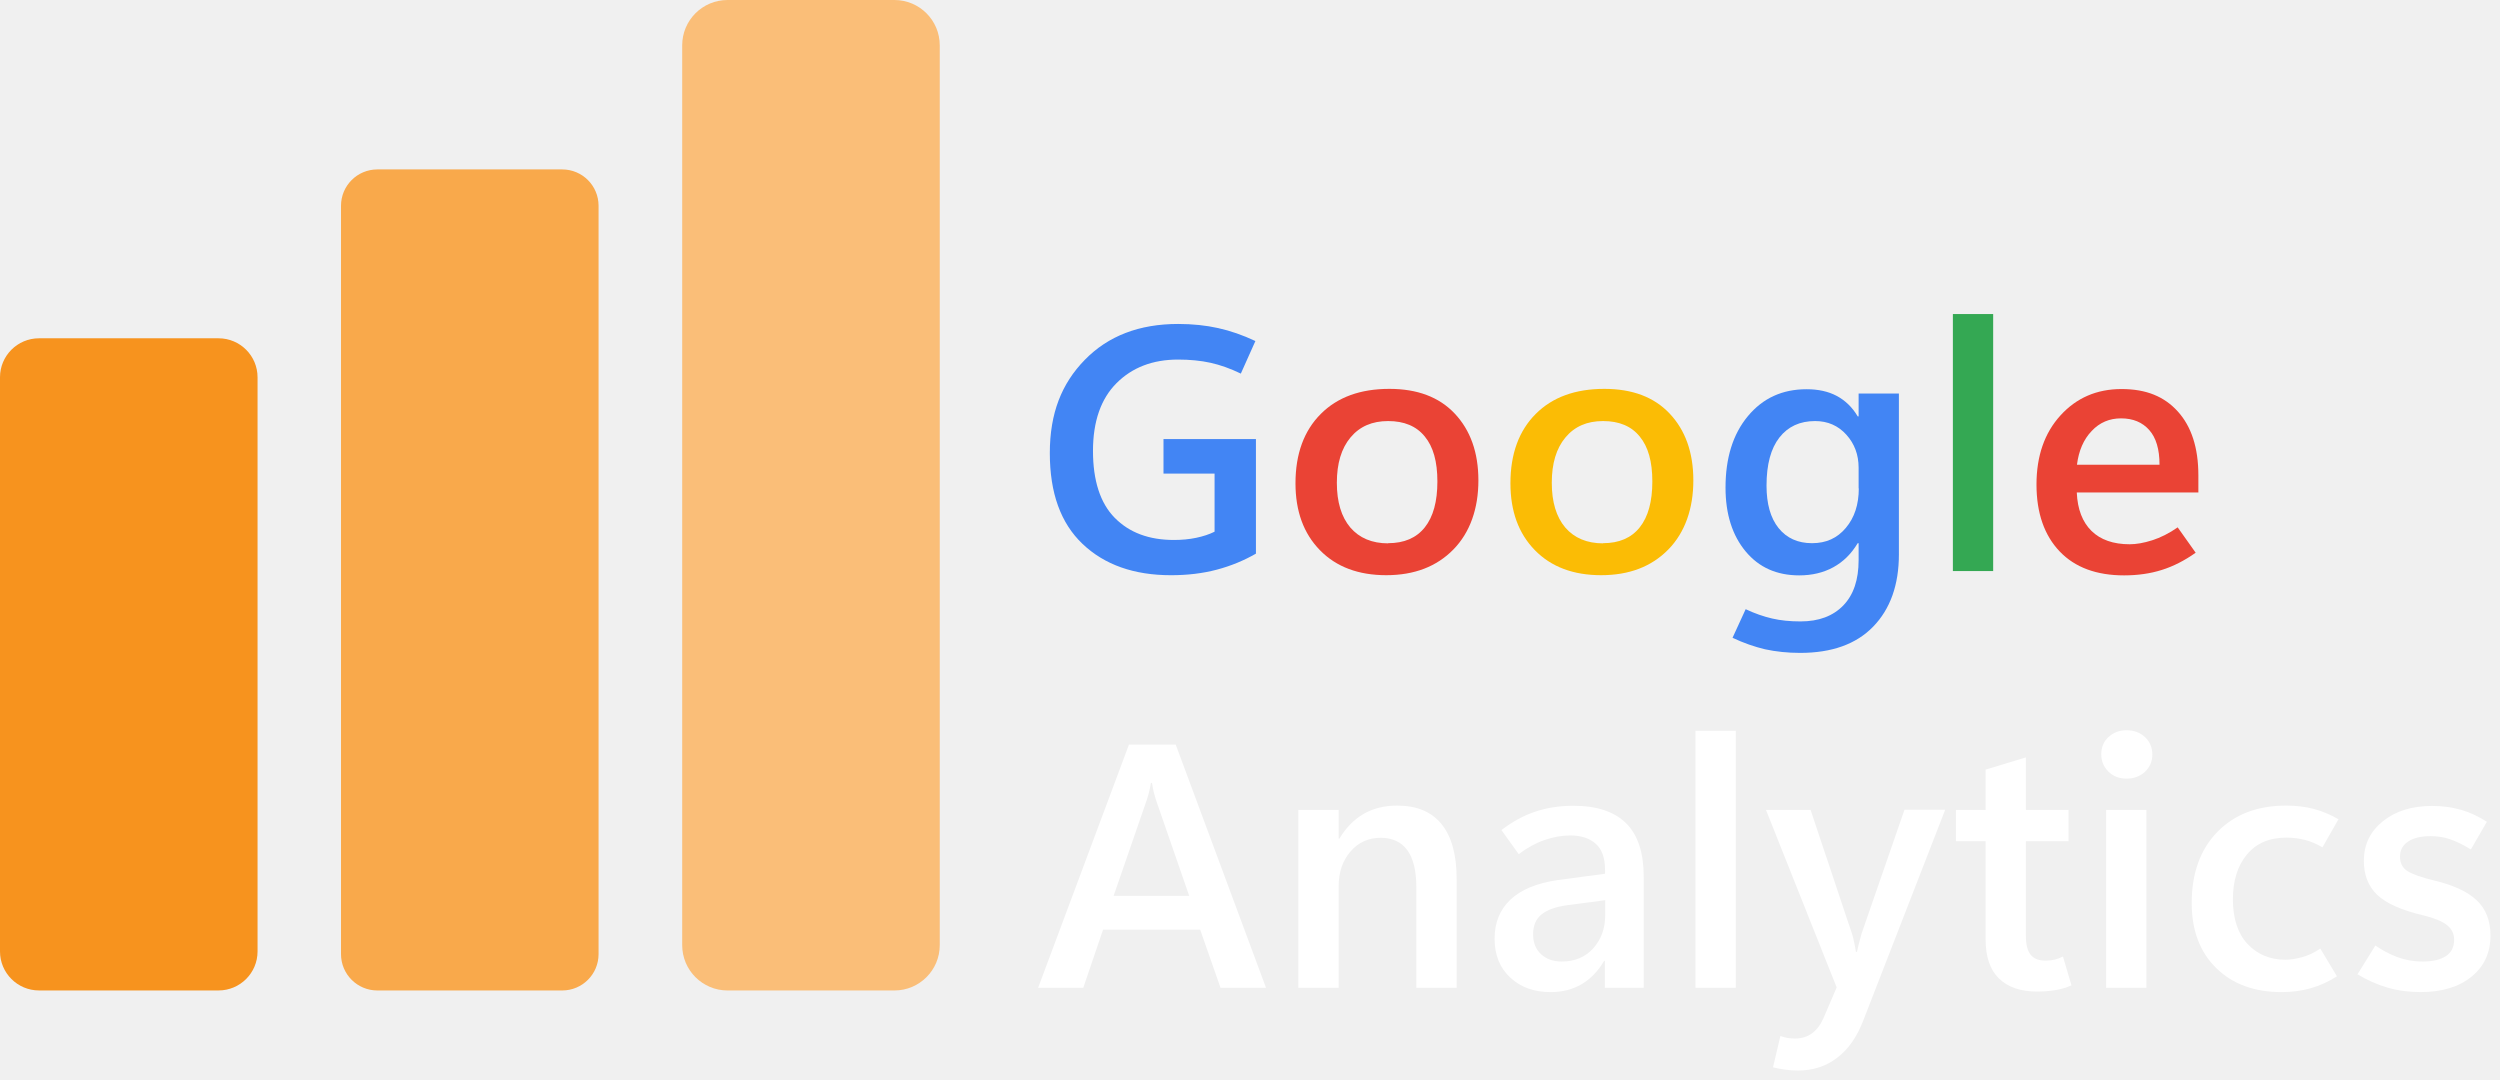
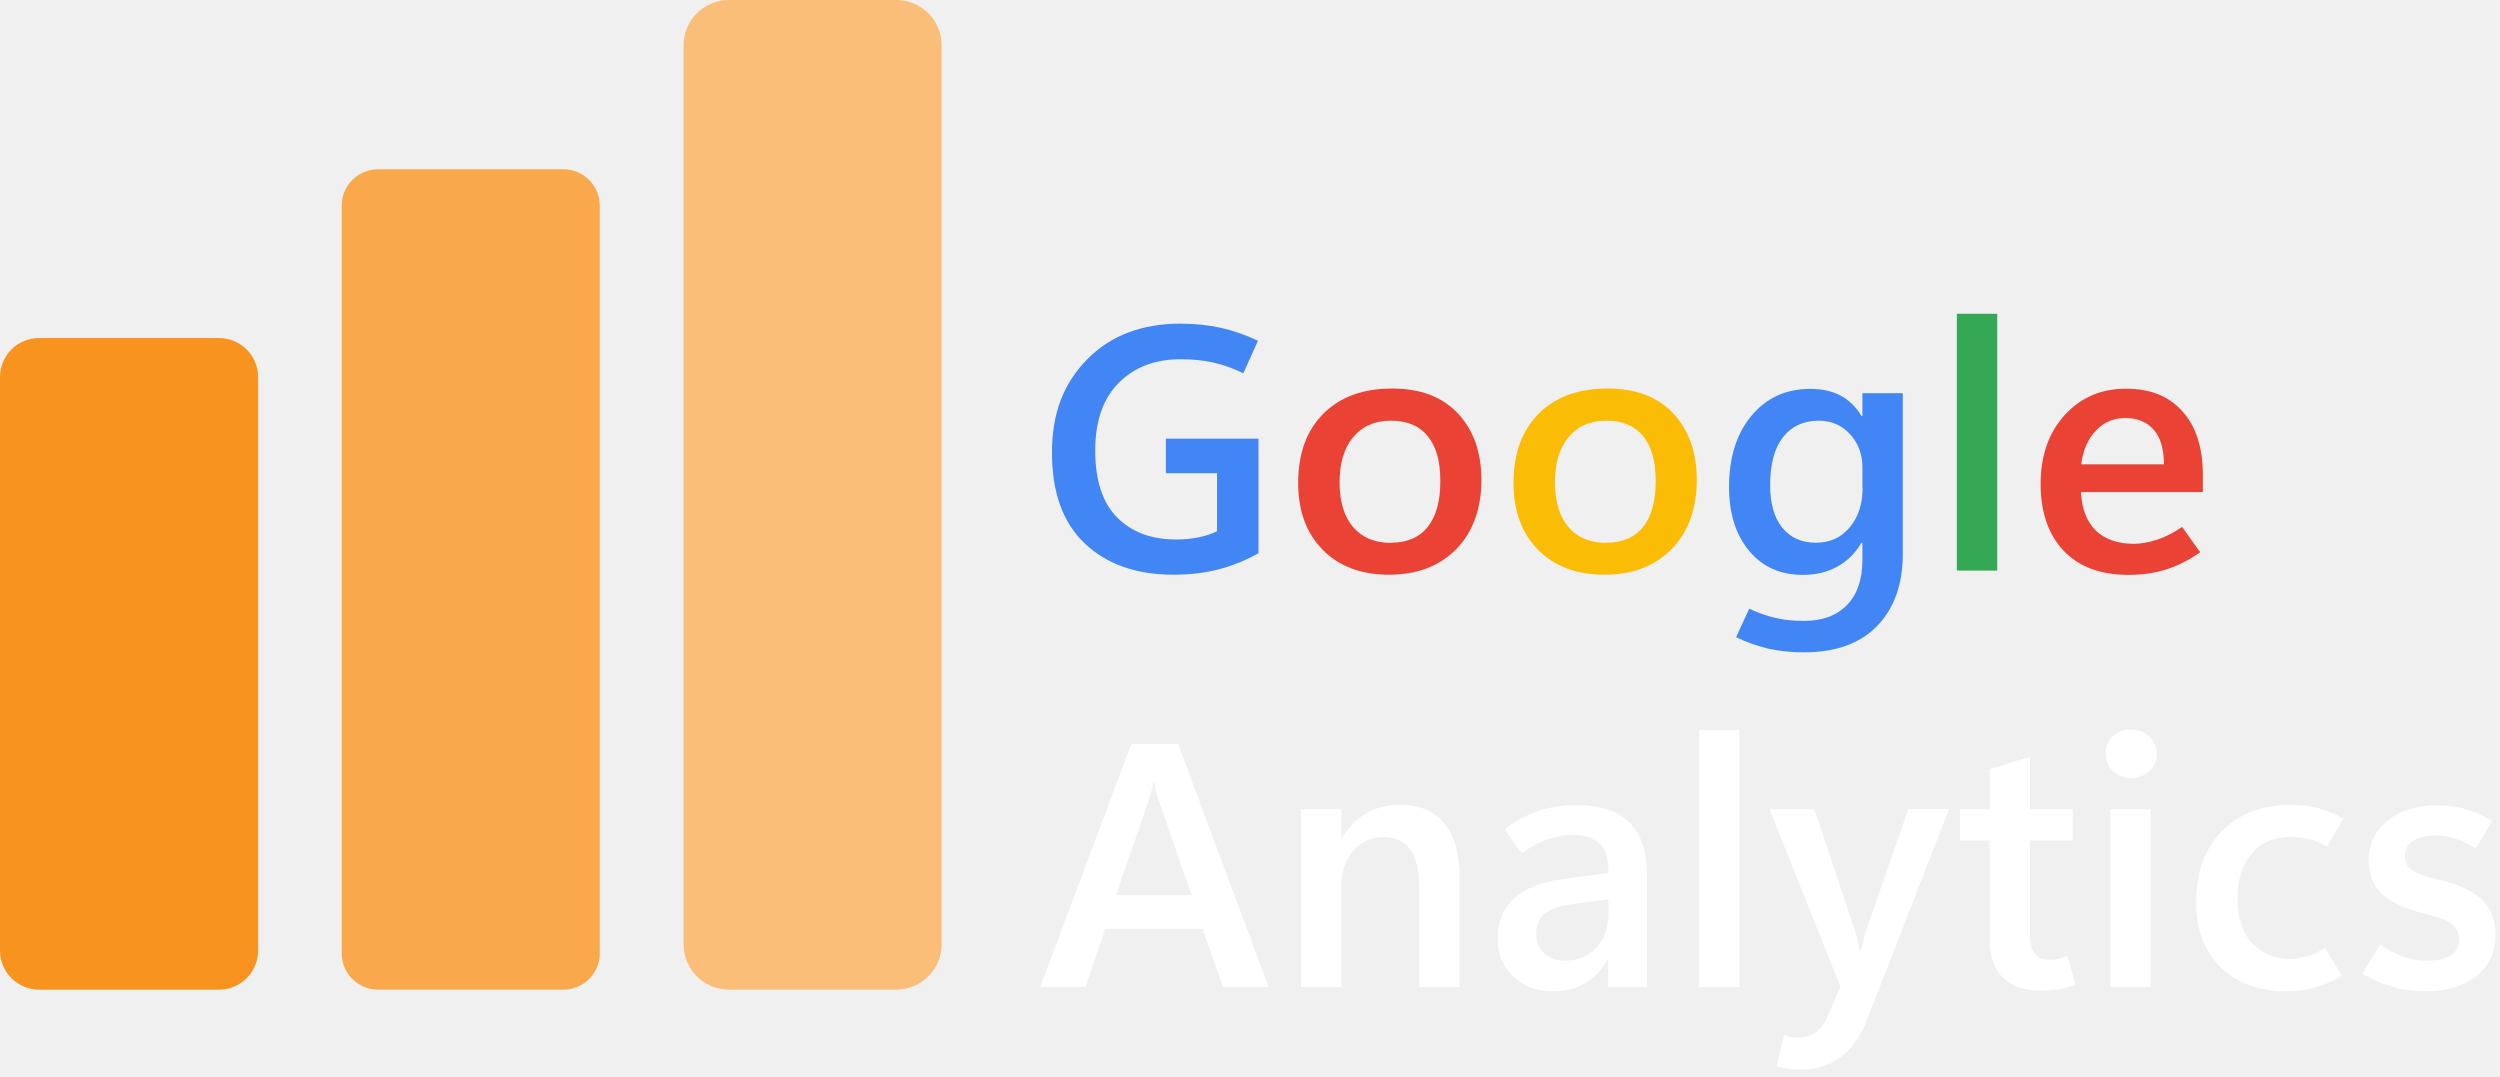
- <svg xmlns="http://www.w3.org/2000/svg" width="139" height="60" viewBox="0 0 139 60" fill="none">
-   <path d="M12.15 18.809H2.17C0.972 18.809 0 19.78 0 20.979V52.899C0 54.097 0.972 55.069 2.17 55.069H12.15C13.348 55.069 14.32 54.097 14.32 52.899V20.979C14.32 19.78 13.348 18.809 12.15 18.809Z" fill="#F7931E" />
-   <path d="M31.26 9.42H20.98C19.864 9.42 18.96 10.324 18.96 11.44V53.05C18.96 54.166 19.864 55.07 20.98 55.07H31.26C32.376 55.07 33.28 54.166 33.28 53.05V11.44C33.28 10.324 32.376 9.42 31.26 9.42Z" fill="#F9A94B" />
-   <path d="M49.73 0H40.45C39.058 0 37.93 1.128 37.93 2.52V52.55C37.93 53.942 39.058 55.07 40.45 55.07H49.73C51.121 55.07 52.25 53.942 52.25 52.55V2.52C52.25 1.128 51.121 0 49.73 0Z" fill="#FABE78" />
-   <path d="M69.83 30.782C69.17 31.162 68.45 31.462 67.66 31.672C66.87 31.882 66.02 31.982 65.11 31.982C63.05 31.982 61.41 31.402 60.19 30.242C58.97 29.082 58.37 27.402 58.37 25.192C58.37 22.982 59.02 21.332 60.32 20.002C61.62 18.672 63.35 18.012 65.51 18.012C66.31 18.012 67.06 18.092 67.73 18.242C68.41 18.392 69.1 18.632 69.8 18.962L68.99 20.772C68.41 20.492 67.85 20.292 67.31 20.172C66.77 20.052 66.16 19.992 65.5 19.992C64.09 19.992 62.95 20.432 62.08 21.302C61.21 22.172 60.77 23.432 60.77 25.072C60.77 26.712 61.17 27.972 61.98 28.792C62.79 29.612 63.88 30.022 65.27 30.022C65.72 30.022 66.13 29.982 66.51 29.902C66.89 29.822 67.23 29.712 67.53 29.562V26.332H64.69V24.412H69.83V30.802V30.782Z" fill="#4285F4" />
-   <path d="M77.079 31.981C75.529 31.981 74.299 31.521 73.389 30.591C72.479 29.661 72.029 28.421 72.029 26.871C72.029 25.221 72.509 23.941 73.439 23.011C74.369 22.081 75.639 21.621 77.249 21.621C78.799 21.621 80.009 22.071 80.879 22.991C81.749 23.911 82.199 25.151 82.199 26.711C82.199 28.271 81.739 29.601 80.809 30.551C79.879 31.501 78.639 31.981 77.069 31.981H77.079ZM77.179 30.201C78.069 30.201 78.749 29.911 79.219 29.321C79.689 28.731 79.919 27.881 79.919 26.771C79.919 25.661 79.689 24.841 79.219 24.271C78.749 23.691 78.069 23.411 77.179 23.411C76.289 23.411 75.599 23.711 75.089 24.321C74.579 24.931 74.329 25.771 74.329 26.841C74.329 27.911 74.579 28.741 75.079 29.331C75.579 29.911 76.279 30.211 77.189 30.211L77.179 30.201Z" fill="#EA4335" />
-   <path d="M89.029 31.981C87.48 31.981 86.249 31.521 85.34 30.591C84.43 29.661 83.98 28.421 83.98 26.871C83.98 25.221 84.46 23.941 85.389 23.011C86.32 22.081 87.59 21.621 89.2 21.621C90.749 21.621 91.96 22.071 92.829 22.991C93.7 23.911 94.15 25.151 94.15 26.711C94.15 28.271 93.689 29.601 92.76 30.551C91.829 31.501 90.59 31.981 89.019 31.981H89.029ZM89.129 30.201C90.019 30.201 90.7 29.911 91.169 29.321C91.639 28.731 91.87 27.881 91.87 26.771C91.87 25.661 91.639 24.841 91.169 24.271C90.7 23.691 90.019 23.411 89.129 23.411C88.24 23.411 87.549 23.711 87.04 24.321C86.529 24.931 86.279 25.771 86.279 26.841C86.279 27.911 86.529 28.741 87.029 29.331C87.529 29.911 88.23 30.211 89.139 30.211L89.129 30.201Z" fill="#FBBC05" />
-   <path d="M105.579 30.821C105.579 32.521 105.099 33.861 104.149 34.841C103.199 35.821 101.839 36.301 100.089 36.301C99.389 36.301 98.739 36.231 98.139 36.101C97.549 35.961 96.939 35.751 96.329 35.461L97.059 33.871C97.569 34.111 98.059 34.281 98.54 34.391C99.01 34.501 99.54 34.551 100.109 34.551C101.129 34.551 101.919 34.251 102.489 33.661C103.059 33.071 103.339 32.231 103.339 31.151V30.201H103.289C102.929 30.801 102.479 31.241 101.929 31.541C101.379 31.841 100.749 31.991 100.039 31.991C98.79 31.991 97.799 31.551 97.059 30.661C96.319 29.771 95.939 28.591 95.939 27.111C95.939 25.461 96.35 24.141 97.18 23.141C98.01 22.141 99.089 21.641 100.449 21.641C101.089 21.641 101.649 21.761 102.119 22.011C102.589 22.261 102.989 22.641 103.289 23.151H103.339V21.881H105.579V30.841V30.821ZM103.339 27.161V26.001C103.339 25.281 103.109 24.671 102.659 24.171C102.199 23.661 101.619 23.411 100.919 23.411C100.079 23.411 99.419 23.711 98.939 24.321C98.46 24.931 98.219 25.821 98.219 27.001C98.219 28.011 98.439 28.801 98.889 29.361C99.34 29.921 99.96 30.201 100.749 30.201C101.539 30.201 102.149 29.921 102.629 29.351C103.109 28.781 103.349 28.051 103.349 27.151L103.339 27.161Z" fill="#4285F4" />
-   <path d="M108.58 31.751V17.461H110.82V31.751H108.58Z" fill="#34A853" />
-   <path d="M122.219 27.381H115.469C115.509 28.321 115.789 29.031 116.289 29.521C116.789 30.011 117.499 30.261 118.409 30.261C118.769 30.261 119.189 30.191 119.659 30.041C120.129 29.891 120.609 29.651 121.079 29.321L122.079 30.731C121.459 31.171 120.829 31.491 120.189 31.691C119.559 31.891 118.859 31.991 118.099 31.991C116.569 31.991 115.369 31.551 114.519 30.661C113.669 29.771 113.229 28.531 113.229 26.941C113.229 25.361 113.669 24.081 114.559 23.101C115.449 22.121 116.579 21.631 117.959 21.631C119.339 21.631 120.339 22.051 121.089 22.881C121.839 23.711 122.229 24.891 122.229 26.421V27.391L122.219 27.381ZM120.069 25.831C120.069 24.981 119.879 24.341 119.499 23.911C119.119 23.481 118.599 23.261 117.929 23.261C117.289 23.261 116.739 23.491 116.299 23.961C115.849 24.431 115.579 25.051 115.479 25.841H120.069V25.831Z" fill="#EA4335" />
-   <path d="M57.72 54.92L62.77 41.4H65.37L70.39 54.92H67.86L66.73 51.69H61.33L60.23 54.92H57.72ZM61.93 49.81H66.12L64.27 44.47C64.23 44.33 64.19 44.19 64.15 44.05C64.12 43.91 64.08 43.73 64.05 43.53H63.99C63.96 43.71 63.93 43.88 63.89 44.02C63.85 44.17 63.82 44.31 63.77 44.45L61.92 49.8L61.93 49.81Z" fill="white" />
-   <path d="M80.989 54.921H78.749V49.341C78.749 48.421 78.579 47.731 78.249 47.271C77.909 46.811 77.419 46.581 76.76 46.581C76.1 46.581 75.529 46.831 75.089 47.341C74.649 47.851 74.43 48.491 74.43 49.271V54.921H72.189V45.031H74.43V46.631H74.469C74.829 46.021 75.29 45.561 75.82 45.251C76.359 44.941 76.98 44.791 77.68 44.791C78.769 44.791 79.59 45.131 80.15 45.821C80.71 46.511 80.989 47.521 80.989 48.861V54.911V54.921Z" fill="white" />
-   <path d="M91.4 54.921H89.23V53.421H89.19C88.86 53.991 88.44 54.421 87.94 54.721C87.44 55.011 86.87 55.161 86.22 55.161C85.31 55.161 84.56 54.901 83.98 54.361C83.4 53.831 83.1 53.111 83.1 52.201C83.1 51.291 83.39 50.581 83.98 50.021C84.57 49.461 85.45 49.101 86.61 48.931L89.24 48.581V48.371C89.24 47.701 89.07 47.221 88.72 46.911C88.37 46.601 87.9 46.451 87.3 46.451C86.83 46.451 86.35 46.541 85.86 46.711C85.37 46.881 84.9 47.141 84.44 47.491L83.48 46.151C84.08 45.691 84.7 45.351 85.35 45.131C86 44.911 86.71 44.801 87.48 44.801C88.79 44.801 89.77 45.131 90.42 45.781C91.07 46.431 91.39 47.421 91.39 48.731V54.921H91.4ZM89.25 50.881V50.051L87.12 50.331C86.49 50.421 86.02 50.591 85.71 50.841C85.4 51.091 85.24 51.461 85.24 51.941C85.24 52.421 85.39 52.781 85.68 53.051C85.97 53.321 86.35 53.461 86.83 53.461C87.55 53.461 88.14 53.221 88.58 52.731C89.02 52.241 89.25 51.631 89.25 50.871V50.881Z" fill="white" />
-   <path d="M94.269 54.921V40.631H96.51V54.921H94.269Z" fill="white" />
-   <path d="M108.149 45.032L103.609 56.712C103.259 57.632 102.779 58.331 102.159 58.801C101.549 59.282 100.809 59.522 99.959 59.522C99.709 59.522 99.469 59.502 99.239 59.471C99.009 59.441 98.79 59.392 98.579 59.342L98.989 57.602C99.129 57.651 99.269 57.691 99.4 57.712C99.519 57.731 99.659 57.742 99.809 57.742C100.169 57.742 100.489 57.642 100.749 57.452C101.009 57.261 101.229 56.971 101.389 56.602L102.119 54.901L98.189 45.032H100.669L102.969 51.911C103.009 52.032 103.049 52.172 103.079 52.342C103.119 52.511 103.159 52.712 103.189 52.922H103.249C103.279 52.791 103.309 52.642 103.349 52.481C103.389 52.322 103.439 52.132 103.499 51.922L105.889 45.022H108.149V45.032Z" fill="white" />
-   <path d="M115.18 54.781C114.9 54.911 114.6 55.001 114.28 55.051C113.96 55.101 113.63 55.131 113.27 55.131C112.35 55.131 111.64 54.891 111.14 54.401C110.64 53.911 110.4 53.191 110.4 52.231V46.771H108.75V45.031H110.4V42.791L112.64 42.111V45.031H115.01V46.771H112.64V52.031C112.64 52.521 112.73 52.871 112.91 53.091C113.09 53.311 113.36 53.411 113.74 53.411C113.92 53.411 114.09 53.391 114.26 53.351C114.42 53.311 114.57 53.251 114.7 53.181L115.17 54.771L115.18 54.781Z" fill="white" />
-   <path d="M118.24 43.292C117.83 43.292 117.49 43.162 117.23 42.902C116.97 42.642 116.83 42.322 116.83 41.952C116.83 41.552 116.96 41.232 117.23 40.982C117.5 40.732 117.83 40.602 118.24 40.602C118.65 40.602 118.99 40.732 119.26 40.982C119.53 41.232 119.67 41.562 119.67 41.952C119.67 42.342 119.53 42.652 119.26 42.912C118.99 43.162 118.65 43.292 118.24 43.292ZM119.34 54.922H117.1V45.032H119.34V54.922Z" fill="white" />
-   <path d="M129.939 54.281C129.449 54.591 128.959 54.811 128.459 54.951C127.969 55.091 127.429 55.161 126.859 55.161C125.339 55.161 124.119 54.711 123.219 53.821C122.309 52.931 121.859 51.721 121.859 50.211C121.859 48.561 122.329 47.241 123.279 46.261C124.229 45.281 125.509 44.791 127.109 44.791C127.659 44.791 128.169 44.851 128.629 44.971C129.089 45.091 129.549 45.281 130.019 45.551L129.129 47.111C128.799 46.921 128.479 46.781 128.159 46.701C127.839 46.621 127.499 46.571 127.139 46.571C126.179 46.571 125.449 46.881 124.929 47.511C124.409 48.131 124.149 48.971 124.149 50.011C124.149 51.051 124.419 51.911 124.969 52.491C125.519 53.071 126.219 53.361 127.069 53.361C127.349 53.361 127.649 53.311 127.989 53.221C128.329 53.131 128.669 52.971 129.009 52.741L129.929 54.271L129.939 54.281Z" fill="white" />
-   <path d="M131.09 54.151L132.07 52.571C132.45 52.831 132.85 53.05 133.28 53.211C133.71 53.37 134.18 53.461 134.7 53.461C135.25 53.461 135.68 53.361 135.99 53.16C136.3 52.961 136.45 52.651 136.45 52.251C136.45 51.92 136.32 51.651 136.06 51.441C135.8 51.23 135.37 51.05 134.76 50.901C133.53 50.611 132.67 50.23 132.17 49.751C131.67 49.27 131.43 48.641 131.43 47.861C131.43 46.961 131.78 46.23 132.49 45.66C133.2 45.09 134.11 44.81 135.23 44.81C135.78 44.81 136.31 44.88 136.81 45.02C137.31 45.16 137.8 45.391 138.27 45.691L137.38 47.23C136.96 46.971 136.57 46.781 136.22 46.66C135.87 46.541 135.51 46.49 135.14 46.49C134.6 46.49 134.19 46.59 133.89 46.791C133.59 46.99 133.44 47.27 133.44 47.63C133.44 47.99 133.58 48.261 133.87 48.441C134.16 48.62 134.65 48.791 135.36 48.961C136.44 49.221 137.22 49.59 137.72 50.071C138.22 50.55 138.47 51.2 138.47 52.02C138.47 52.971 138.12 53.73 137.42 54.3C136.72 54.87 135.77 55.16 134.59 55.16C133.94 55.16 133.33 55.081 132.74 54.91C132.16 54.74 131.6 54.49 131.06 54.16L131.09 54.151Z" fill="white" />
+ <svg xmlns="http://www.w3.org/2000/svg" width="137" height="59" viewBox="0 0 137 59" fill="none">
+   <path d="M12 18.524H2.143C0.96 18.524 0 19.481 0 20.661V52.096C0 53.276 0.96 54.233 2.143 54.233H12C13.183 54.233 14.143 53.276 14.143 52.096V20.661C14.143 19.481 13.183 18.524 12 18.524Z" fill="#F7931E" />
+   <path d="M30.872 9.277H20.72C19.618 9.277 18.725 10.167 18.725 11.266V52.244C18.725 53.342 19.618 54.233 20.72 54.233H30.872C31.974 54.233 32.867 53.342 32.867 52.244V11.266C32.867 10.167 31.974 9.277 30.872 9.277Z" fill="#F9A94B" />
+   <path d="M49.114 0H39.949C38.574 0 37.46 1.111 37.46 2.482V51.751C37.46 53.122 38.574 54.233 39.949 54.233H49.114C50.488 54.233 51.602 53.122 51.602 51.751V2.482C51.602 1.111 50.488 0 49.114 0Z" fill="#FABE78" />
+   <path d="M68.966 30.312C68.314 30.686 67.603 30.982 66.823 31.189C66.042 31.395 65.203 31.494 64.304 31.494C62.27 31.494 60.65 30.923 59.445 29.78C58.24 28.638 57.648 26.983 57.648 24.807C57.648 22.631 58.289 21.006 59.573 19.696C60.857 18.386 62.566 17.736 64.699 17.736C65.489 17.736 66.23 17.815 66.892 17.963C67.563 18.11 68.245 18.347 68.936 18.672L68.136 20.454C67.563 20.178 67.01 19.981 66.477 19.863C65.944 19.745 65.341 19.686 64.689 19.686C63.297 19.686 62.171 20.119 61.312 20.976C60.452 21.833 60.018 23.074 60.018 24.689C60.018 26.304 60.413 27.545 61.213 28.352C62.013 29.16 63.089 29.564 64.462 29.564C64.906 29.564 65.311 29.524 65.687 29.445C66.062 29.367 66.398 29.258 66.694 29.111V25.93H63.889V24.039H68.966V30.332V30.312Z" fill="#4285F4" />
+   <path d="M76.125 31.494C74.594 31.494 73.379 31.041 72.481 30.125C71.582 29.209 71.138 27.988 71.138 26.462C71.138 24.837 71.612 23.576 72.53 22.66C73.449 21.744 74.703 21.291 76.293 21.291C77.824 21.291 79.019 21.734 79.878 22.64C80.737 23.547 81.182 24.768 81.182 26.304C81.182 27.84 80.727 29.15 79.809 30.086C78.89 31.021 77.666 31.494 76.115 31.494H76.125ZM76.224 29.741C77.103 29.741 77.774 29.455 78.239 28.874C78.703 28.293 78.93 27.456 78.93 26.363C78.93 25.27 78.703 24.462 78.239 23.901C77.774 23.33 77.103 23.054 76.224 23.054C75.345 23.054 74.663 23.349 74.16 23.95C73.656 24.551 73.409 25.378 73.409 26.432C73.409 27.486 73.656 28.303 74.15 28.884C74.644 29.455 75.335 29.751 76.234 29.751L76.224 29.741Z" fill="#EA4335" />
+   <path d="M87.927 31.494C86.396 31.494 85.181 31.041 84.283 30.125C83.384 29.209 82.94 27.988 82.94 26.462C82.94 24.837 83.414 23.576 84.332 22.66C85.251 21.744 86.505 21.291 88.095 21.291C89.626 21.291 90.821 21.735 91.68 22.641C92.539 23.547 92.984 24.768 92.984 26.304C92.984 27.84 92.529 29.15 91.611 30.086C90.692 31.021 89.468 31.494 87.917 31.494H87.927ZM88.026 29.741C88.905 29.741 89.576 29.456 90.041 28.875C90.505 28.294 90.732 27.456 90.732 26.363C90.732 25.27 90.505 24.463 90.041 23.901C89.576 23.33 88.905 23.054 88.026 23.054C87.147 23.054 86.465 23.35 85.962 23.951C85.458 24.551 85.211 25.378 85.211 26.432C85.211 27.486 85.458 28.303 85.952 28.884C86.446 29.456 87.137 29.751 88.036 29.751L88.026 29.741Z" fill="#FBBC05" />
+   <path d="M104.273 30.352C104.273 32.026 103.799 33.345 102.86 34.31C101.922 35.276 100.579 35.748 98.851 35.748C98.159 35.748 97.517 35.679 96.925 35.551C96.342 35.413 95.74 35.207 95.137 34.921L95.858 33.355C96.362 33.592 96.846 33.759 97.32 33.867C97.784 33.976 98.308 34.025 98.87 34.025C99.878 34.025 100.658 33.729 101.221 33.148C101.784 32.567 102.06 31.74 102.06 30.677V29.741H102.011C101.656 30.332 101.211 30.765 100.668 31.061C100.125 31.356 99.502 31.504 98.801 31.504C97.567 31.504 96.589 31.07 95.858 30.194C95.127 29.317 94.752 28.155 94.752 26.698C94.752 25.073 95.157 23.773 95.977 22.788C96.796 21.803 97.863 21.311 99.206 21.311C99.838 21.311 100.391 21.429 100.856 21.675C101.32 21.922 101.715 22.296 102.011 22.798H102.06V21.547H104.273V30.371V30.352ZM102.06 26.747V25.605C102.06 24.896 101.833 24.295 101.389 23.803C100.935 23.3 100.362 23.054 99.67 23.054C98.841 23.054 98.189 23.35 97.715 23.95C97.241 24.551 97.004 25.427 97.004 26.59C97.004 27.584 97.221 28.362 97.665 28.914C98.11 29.465 98.722 29.741 99.502 29.741C100.283 29.741 100.885 29.465 101.359 28.904C101.833 28.343 102.07 27.624 102.07 26.737L102.06 26.747Z" fill="#4285F4" />
+   <path d="M107.235 31.268V17.195H109.448V31.268H107.235Z" fill="#34A853" />
+   <path d="M120.706 26.964H114.04C114.079 27.89 114.356 28.589 114.849 29.071C115.343 29.554 116.044 29.8 116.943 29.8C117.299 29.8 117.713 29.731 118.178 29.584C118.642 29.436 119.116 29.199 119.58 28.874L120.568 30.263C119.955 30.696 119.333 31.011 118.701 31.208C118.079 31.405 117.388 31.504 116.637 31.504C115.126 31.504 113.941 31.07 113.101 30.194C112.262 29.318 111.827 28.096 111.827 26.531C111.827 24.975 112.262 23.714 113.141 22.749C114.02 21.784 115.136 21.301 116.499 21.301C117.862 21.301 118.849 21.715 119.59 22.532C120.331 23.35 120.716 24.512 120.716 26.018V26.974L120.706 26.964ZM118.583 25.437C118.583 24.6 118.395 23.97 118.02 23.547C117.644 23.123 117.131 22.907 116.469 22.907C115.837 22.907 115.294 23.133 114.859 23.596C114.415 24.059 114.148 24.669 114.049 25.447H118.583V25.437Z" fill="#EA4335" />
+   <path d="M57.005 54.085L61.992 40.771H64.56L69.518 54.085H67.019L65.903 50.904H60.57L59.484 54.085H57.005ZM61.163 49.053H65.301L63.474 43.794C63.434 43.656 63.395 43.518 63.355 43.38C63.326 43.243 63.286 43.065 63.257 42.868H63.197C63.168 43.046 63.138 43.213 63.099 43.351C63.059 43.499 63.029 43.636 62.98 43.774L61.153 49.043L61.163 49.053Z" fill="white" />
+   <path d="M79.987 54.086H77.775V48.59C77.775 47.684 77.607 47.005 77.281 46.552C76.945 46.099 76.461 45.872 75.809 45.872C75.157 45.872 74.594 46.119 74.16 46.621C73.725 47.123 73.508 47.753 73.508 48.522V54.086H71.296V44.346H73.508V45.922H73.548C73.903 45.321 74.357 44.868 74.881 44.563C75.414 44.257 76.026 44.11 76.718 44.11C77.794 44.11 78.604 44.444 79.157 45.124C79.71 45.803 79.987 46.798 79.987 48.118V54.076V54.086Z" fill="white" />
+   <path d="M90.268 54.085H88.125V52.608H88.085C87.759 53.169 87.344 53.593 86.851 53.888C86.357 54.174 85.794 54.322 85.152 54.322C84.253 54.322 83.513 54.065 82.94 53.534C82.367 53.012 82.07 52.303 82.07 51.406C82.07 50.51 82.357 49.811 82.94 49.26C83.522 48.708 84.391 48.353 85.537 48.186L88.135 47.842V47.635C88.135 46.975 87.967 46.502 87.621 46.197C87.275 45.892 86.811 45.744 86.219 45.744C85.754 45.744 85.28 45.833 84.796 46C84.312 46.167 83.848 46.423 83.394 46.768L82.446 45.448C83.038 44.995 83.651 44.66 84.293 44.444C84.935 44.227 85.636 44.119 86.396 44.119C87.69 44.119 88.658 44.444 89.3 45.084C89.942 45.724 90.258 46.699 90.258 47.989V54.085H90.268ZM88.144 50.106V49.289L86.041 49.565C85.419 49.654 84.954 49.821 84.648 50.067C84.342 50.313 84.184 50.678 84.184 51.15C84.184 51.623 84.332 51.978 84.619 52.243C84.905 52.509 85.28 52.647 85.754 52.647C86.465 52.647 87.048 52.411 87.483 51.928C87.917 51.446 88.144 50.845 88.144 50.097V50.106Z" fill="white" />
+   <path d="M93.103 54.086V40.013H95.315V54.086H93.103Z" fill="white" />
+   <path d="M106.809 44.346L102.326 55.848C101.98 56.754 101.506 57.444 100.894 57.907C100.291 58.379 99.56 58.616 98.721 58.616C98.474 58.616 98.237 58.596 98.01 58.566C97.783 58.537 97.565 58.488 97.358 58.438L97.763 56.725C97.901 56.774 98.039 56.813 98.168 56.833C98.286 56.853 98.425 56.863 98.573 56.863C98.928 56.863 99.244 56.764 99.501 56.577C99.758 56.39 99.975 56.104 100.133 55.74L100.854 54.066L96.973 44.346H99.422L101.694 51.121C101.733 51.239 101.773 51.377 101.802 51.545C101.842 51.712 101.881 51.909 101.911 52.116H101.97C102 51.988 102.029 51.84 102.069 51.683C102.108 51.525 102.158 51.338 102.217 51.131L104.577 44.336H106.809V44.346Z" fill="white" />
+   <path d="M113.754 53.947C113.477 54.075 113.181 54.164 112.865 54.213C112.549 54.263 112.223 54.292 111.867 54.292C110.959 54.292 110.258 54.056 109.764 53.573C109.27 53.091 109.033 52.382 109.033 51.436V46.059H107.403V44.346H109.033V42.14L111.245 41.47V44.346H113.586V46.059H111.245V51.239C111.245 51.722 111.334 52.066 111.512 52.283C111.69 52.5 111.956 52.598 112.332 52.598C112.509 52.598 112.677 52.579 112.845 52.539C113.003 52.5 113.151 52.441 113.28 52.372L113.744 53.938L113.754 53.947Z" fill="white" />
+   <path d="M116.775 42.633C116.371 42.633 116.035 42.505 115.778 42.248C115.521 41.992 115.383 41.677 115.383 41.313C115.383 40.919 115.511 40.604 115.778 40.358C116.045 40.111 116.371 39.983 116.775 39.983C117.18 39.983 117.516 40.111 117.783 40.358C118.05 40.604 118.188 40.929 118.188 41.313C118.188 41.697 118.05 42.002 117.783 42.258C117.516 42.505 117.18 42.633 116.775 42.633ZM117.862 54.086H115.65V44.346H117.862V54.086Z" fill="white" />
+   <path d="M128.331 53.456C127.847 53.761 127.363 53.978 126.869 54.115C126.385 54.253 125.852 54.322 125.289 54.322C123.788 54.322 122.583 53.879 121.694 53.003C120.795 52.126 120.351 50.934 120.351 49.447C120.351 47.823 120.815 46.523 121.753 45.557C122.691 44.592 123.956 44.11 125.536 44.11C126.079 44.11 126.583 44.169 127.037 44.287C127.491 44.405 127.946 44.592 128.41 44.858L127.531 46.395C127.205 46.208 126.889 46.07 126.573 45.991C126.257 45.912 125.921 45.863 125.565 45.863C124.617 45.863 123.896 46.168 123.383 46.788C122.869 47.399 122.612 48.226 122.612 49.251C122.612 50.275 122.879 51.122 123.422 51.693C123.965 52.264 124.657 52.55 125.496 52.55C125.773 52.55 126.069 52.5 126.405 52.412C126.741 52.323 127.076 52.166 127.412 51.939L128.321 53.446L128.331 53.456Z" fill="white" />
+   <path d="M129.467 53.327L130.435 51.771C130.81 52.027 131.205 52.244 131.63 52.401C132.055 52.559 132.519 52.647 133.033 52.647C133.576 52.647 134 52.549 134.307 52.352C134.613 52.155 134.761 51.85 134.761 51.456C134.761 51.131 134.632 50.865 134.376 50.658C134.119 50.451 133.694 50.274 133.092 50.126C131.877 49.841 131.028 49.467 130.534 48.994C130.04 48.521 129.803 47.901 129.803 47.133C129.803 46.246 130.149 45.527 130.85 44.966C131.551 44.405 132.45 44.129 133.556 44.129C134.099 44.129 134.623 44.198 135.116 44.336C135.61 44.474 136.094 44.7 136.558 44.995L135.679 46.512C135.265 46.256 134.879 46.069 134.534 45.951C134.188 45.833 133.833 45.783 133.467 45.783C132.934 45.783 132.529 45.882 132.233 46.079C131.936 46.276 131.788 46.551 131.788 46.906C131.788 47.261 131.926 47.526 132.213 47.704C132.499 47.881 132.983 48.048 133.684 48.216C134.751 48.472 135.521 48.836 136.015 49.309C136.509 49.782 136.756 50.422 136.756 51.229C136.756 52.165 136.41 52.913 135.719 53.475C135.028 54.036 134.089 54.322 132.924 54.322C132.282 54.322 131.68 54.243 131.097 54.075C130.524 53.908 129.971 53.662 129.438 53.337L129.467 53.327Z" fill="white" />
</svg>
